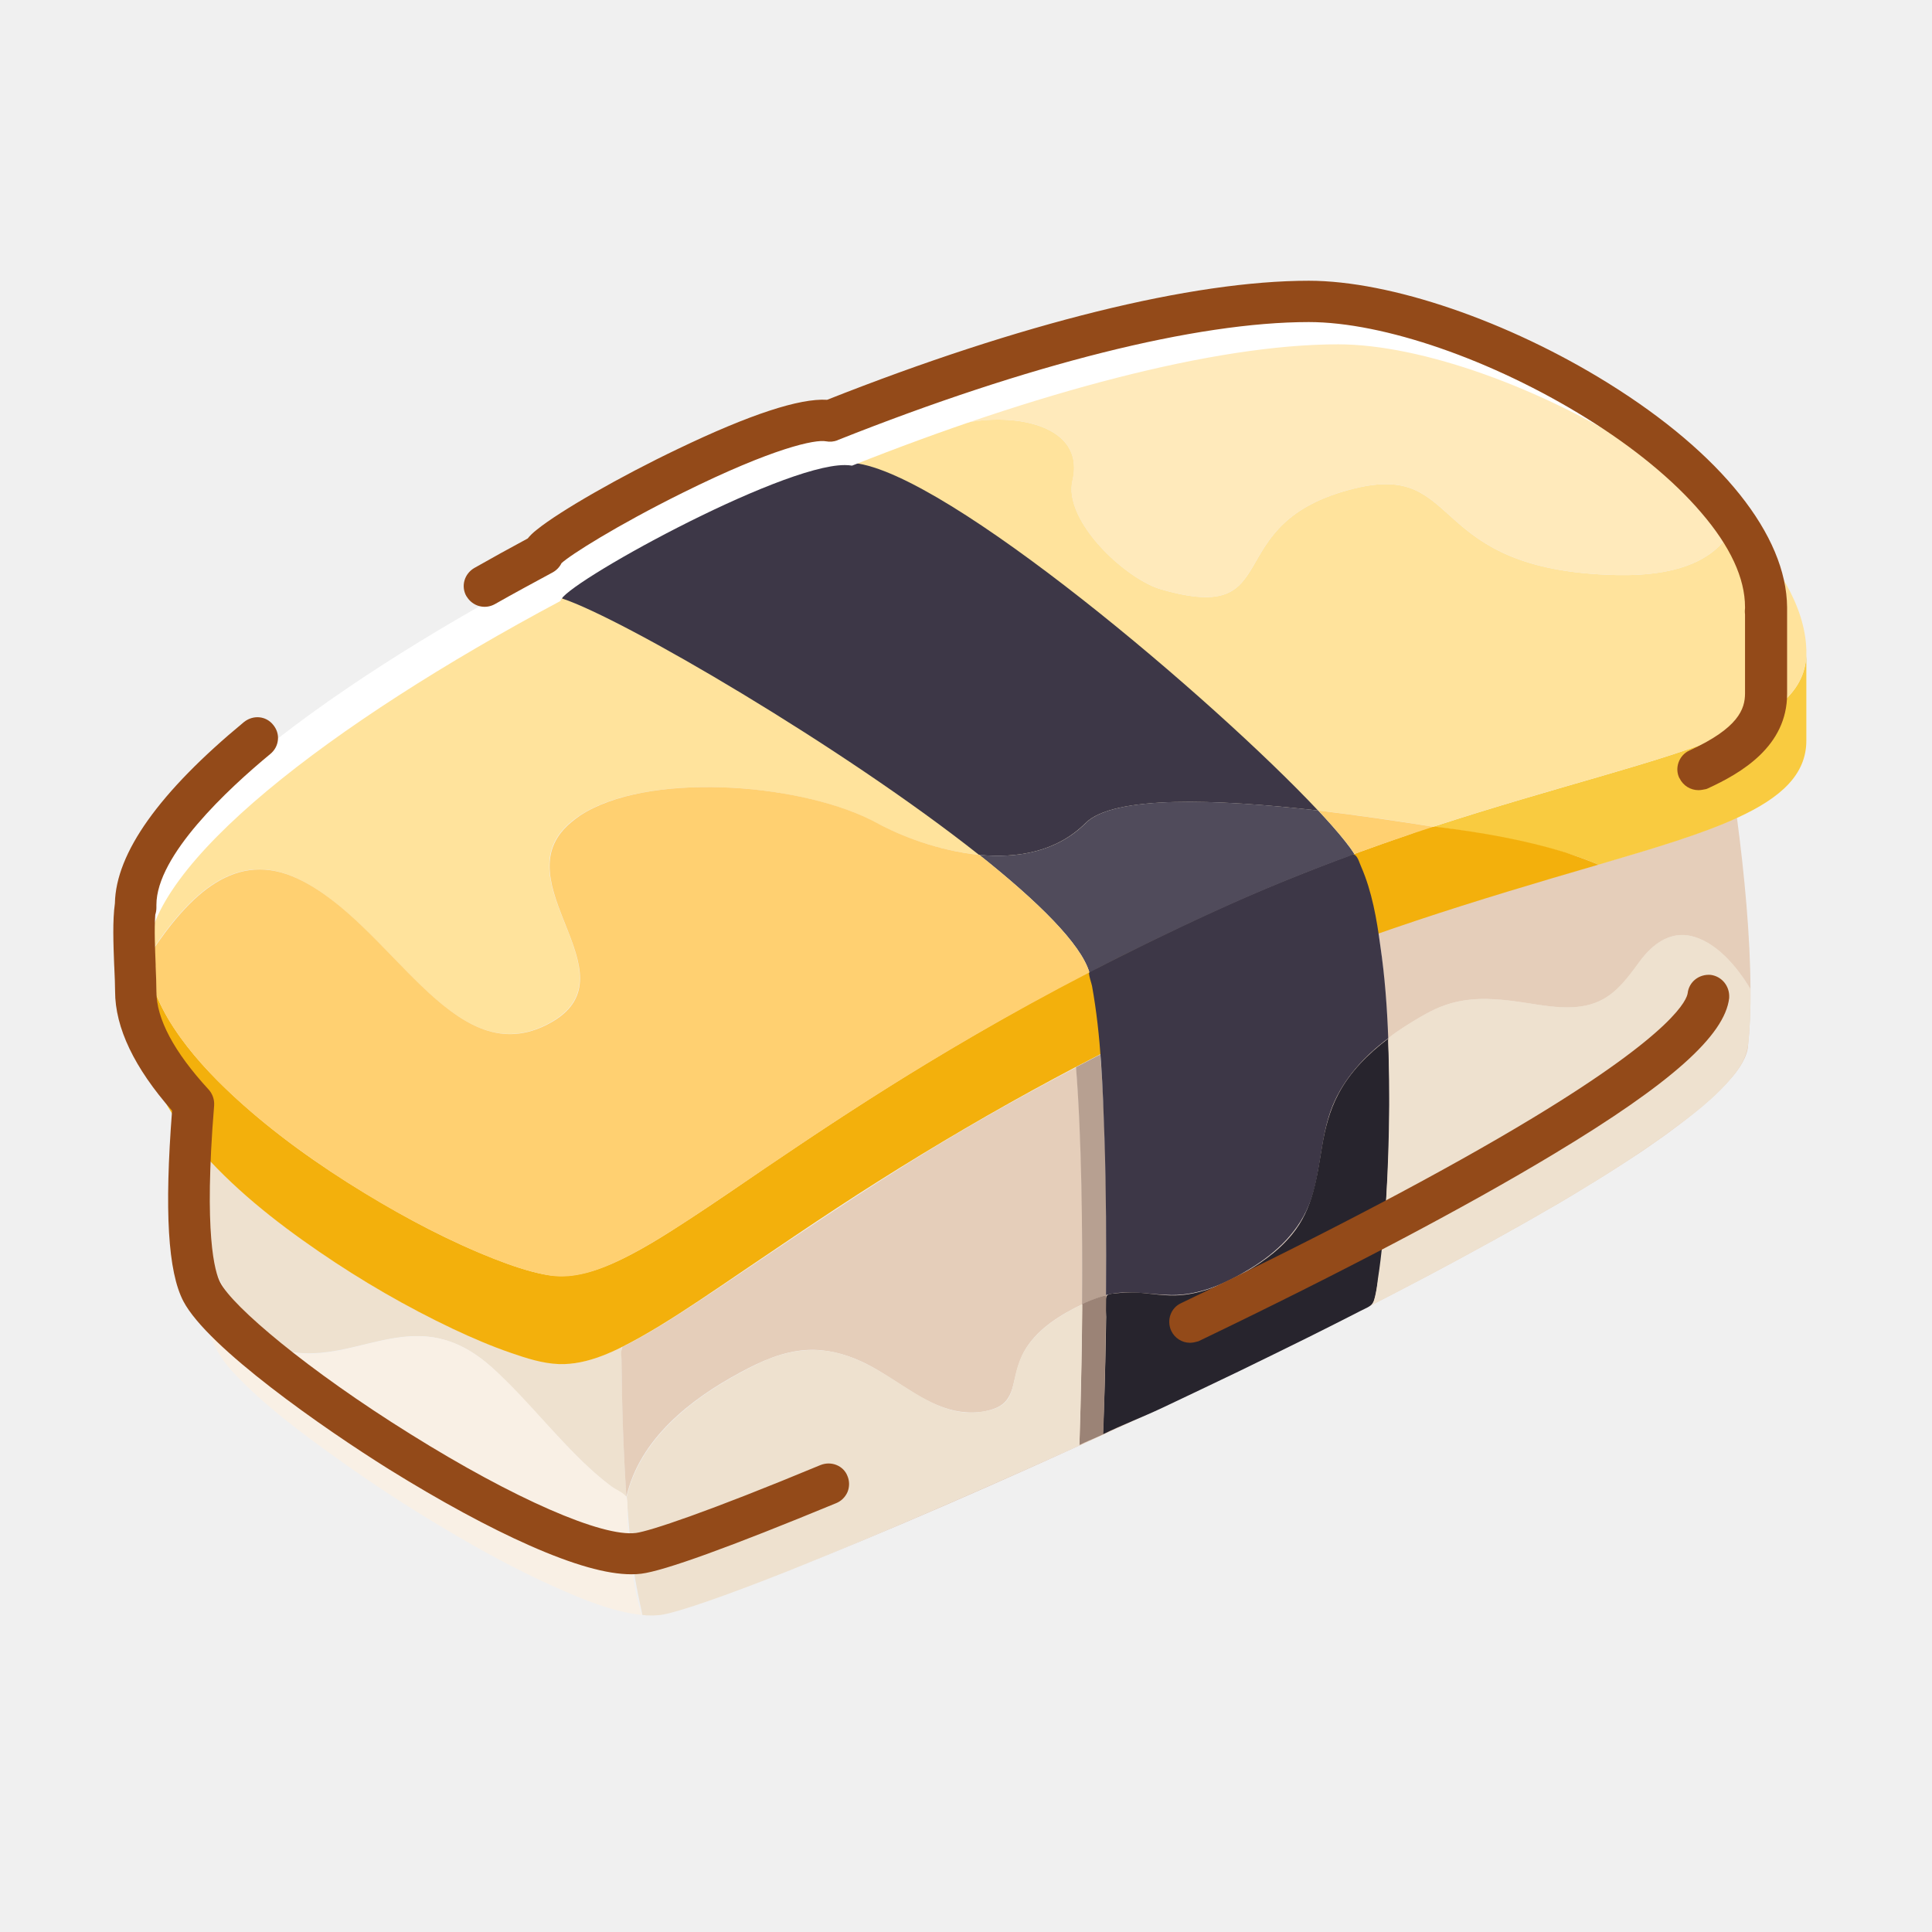
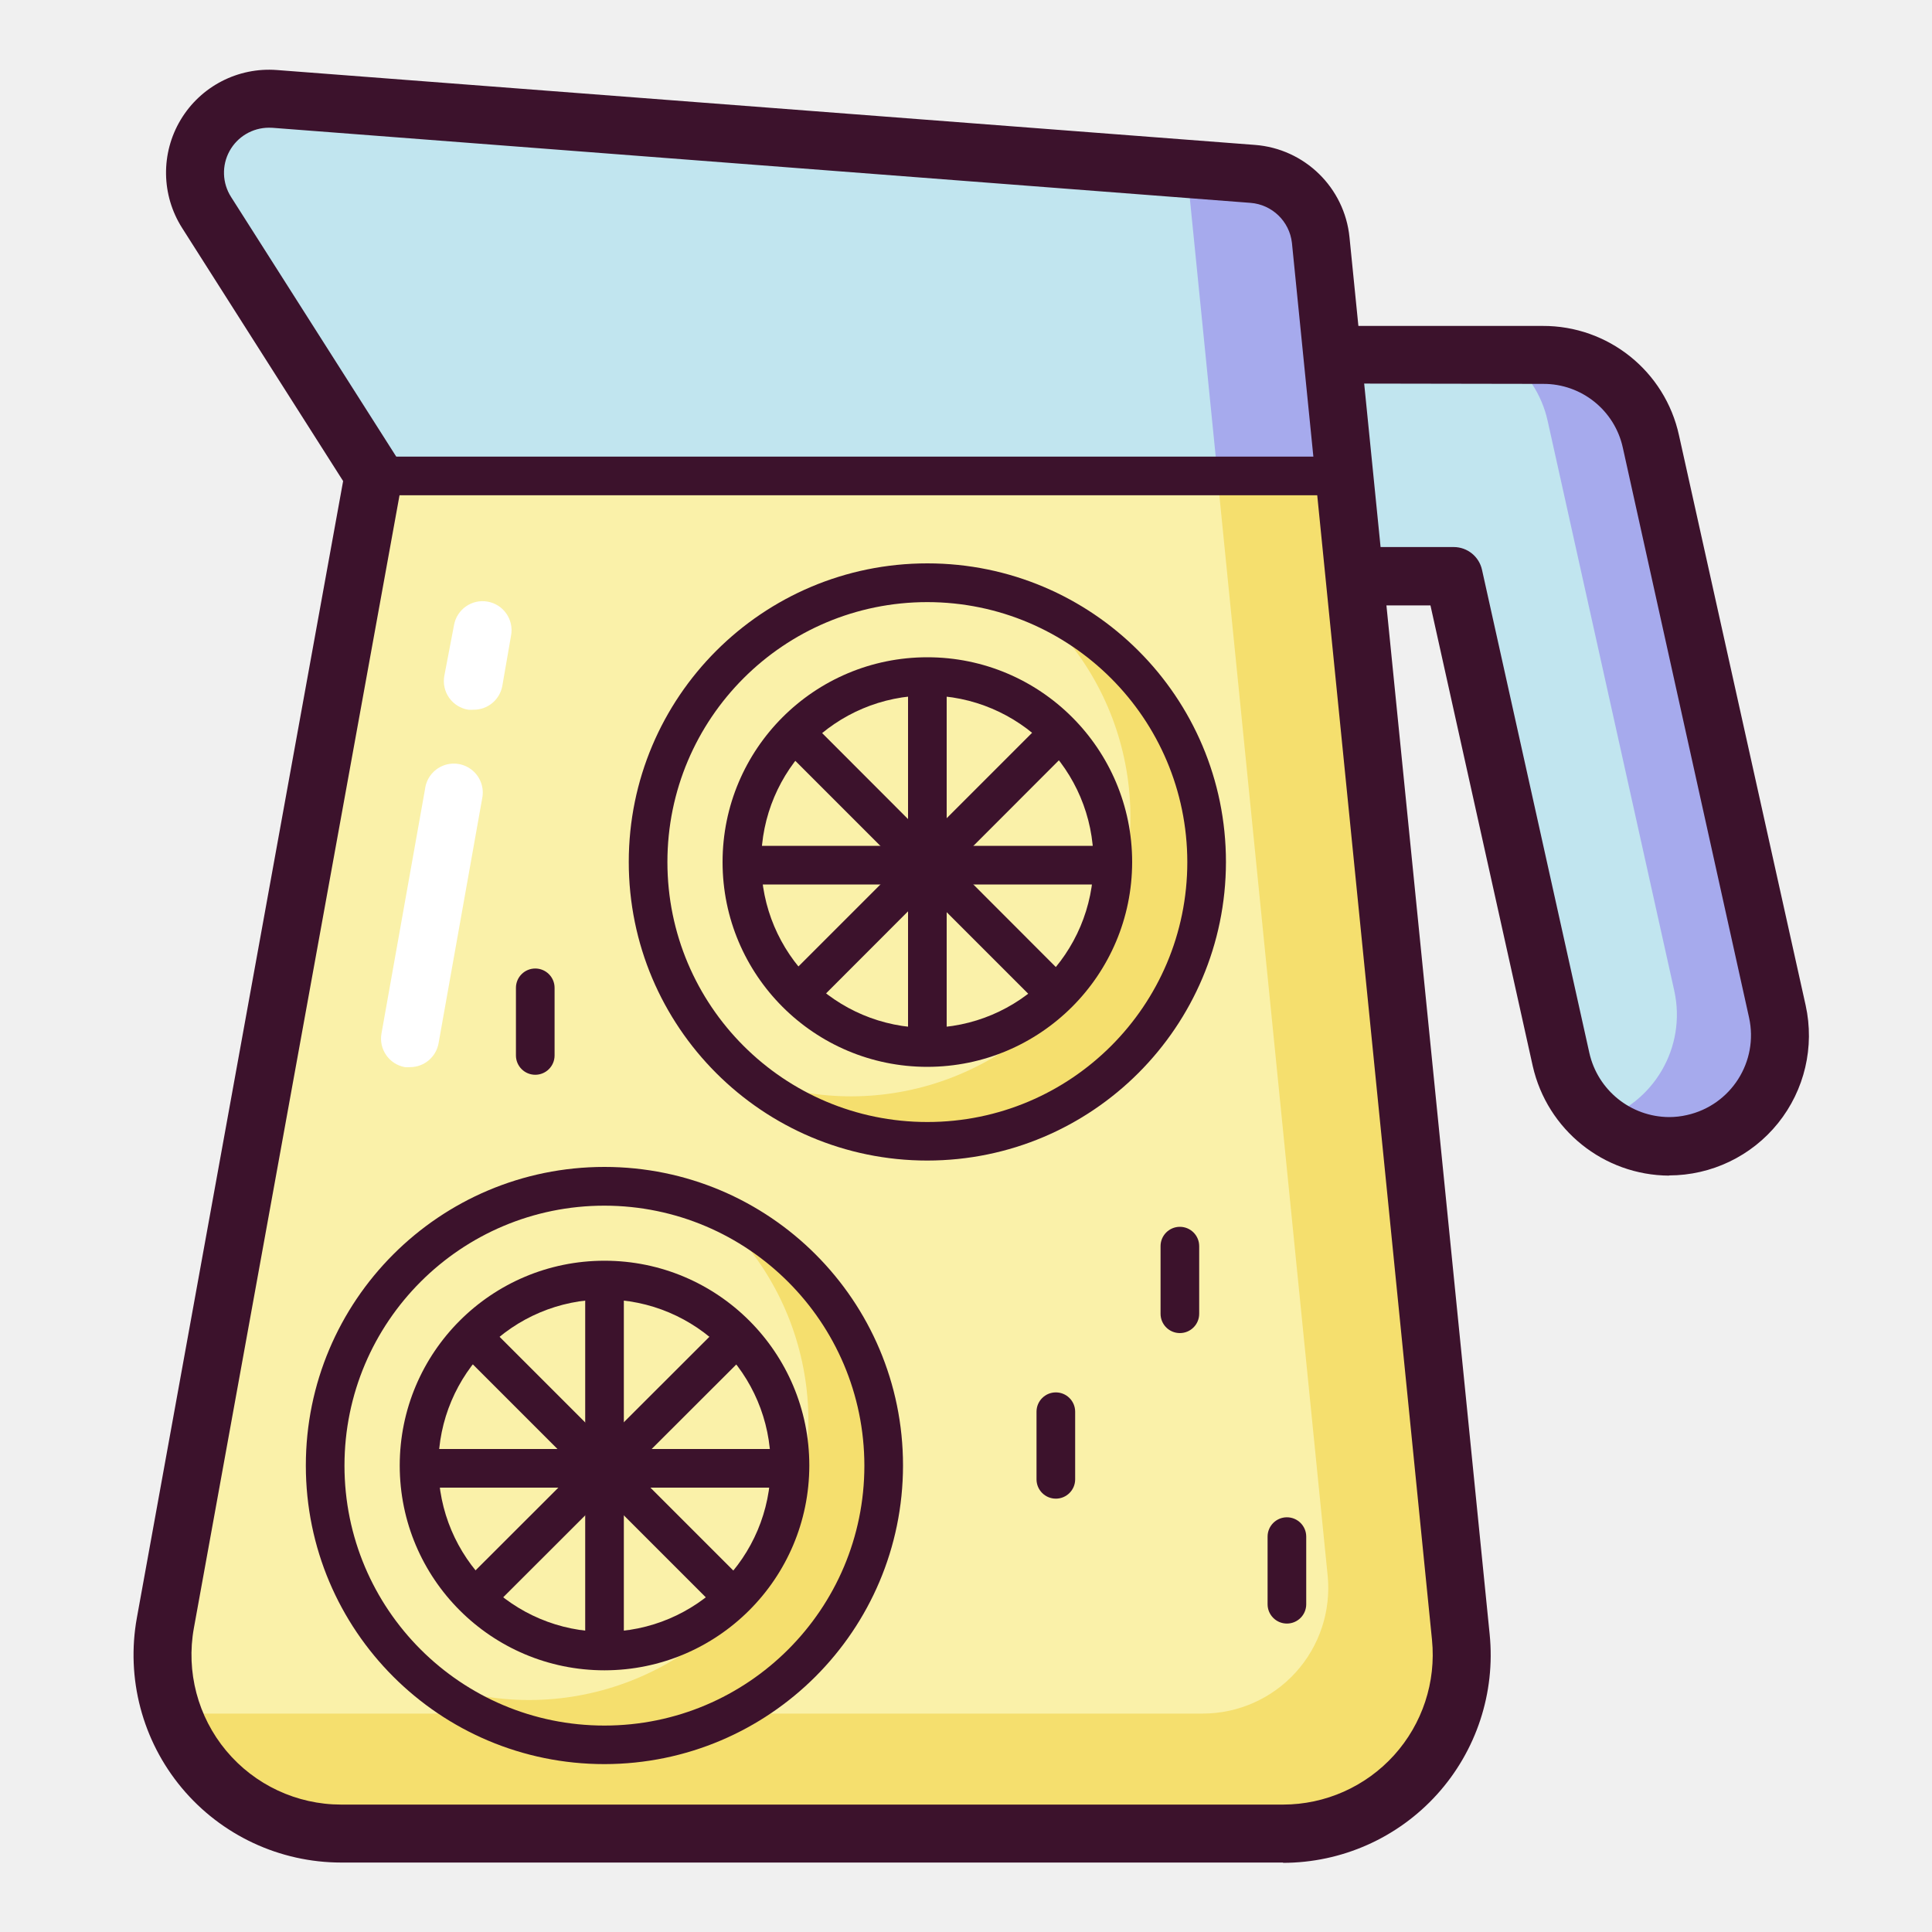
- <svg xmlns="http://www.w3.org/2000/svg" t="1767954040749" class="icon" viewBox="0 0 1024 1024" version="1.1" p-id="4271" width="200" height="200">
-   <path d="M329.4 714c0.1 27.1 1 55.1 2.6 79.2-21.7-12.8-40.2-37.5-67.3-64.6-40.6-40.6-70.5-7.5-107.8-11.7-23.5-2.7-39-32.8-49.6-58.8 0.2-14.3 1.1-29.7 2.4-44.7 49.8 53.9 145.7 104.2 182.8 109.2 10.7 1.6 22.6-1.6 36.9-8.6z" fill="#EEE1CF" p-id="4272" />
-   <path d="M573.6 691.3c-11.2 5.4-22.8 12.4-29.7 23.2-3.8 6-5.2 12.6-6.8 19.4-1.3 5.5-3.6 10-9.1 12.3-7.7 3.3-17.2 3-25.1 0.7-17.1-5-30.6-18.1-46.6-25.4-9-4.1-18.6-6.5-28.5-6-12.7 0.7-24.3 5.9-35.4 11.9-26.4 14.2-53.4 35.2-60.4 65.9-1.6-24.2-2.4-48.5-2.6-72.8 0-1.4-0.4-3.4 0-4.8 0.5-2 0-1.6 1.9-2.5 2.1-1.1 4.2-2.1 6.2-3.3 5.4-2.9 10.7-6.1 15.9-9.3 8.6-5.4 17.1-11 25.5-16.6 39.3-26.4 78.2-53.1 118.8-77.5 23.8-14.3 48.1-27.9 72.7-40.8 3.3 41.6 3.5 83.7 3.2 125.6zM927.8 524.3s-32.1-56.1-61-11.3c-28.8 44.8-67.2 0.1-110.5 24.1-8 4.4-14.8 8.8-20.6 13.2-0.8-20-2.5-39.3-5.1-55.8l2.6-0.9c4.2-1.5 8.4-2.9 12.5-4.3 1-0.3 1.9-0.7 2.9-1 6.1-2 12-4 17.9-5.9 1.2-0.4 2.3-0.7 3.4-1.1 12-3.8 23.6-7.4 34.8-10.7 1.9-0.5 3.8-1.1 5.6-1.7 12.9-3.8 25.1-7.3 36.6-10.7 30-8.7 55.1-16.3 73.7-24.9 4 30.1 7.1 63.1 7.2 91z" fill="#E5CEBA" p-id="4273" />
-   <path d="M927.8 524.3c0.1 11.4-0.4 21.9-1.4 31 0 0.2-0.1 0.4-0.1 0.6 0 0.1 0 0.3-0.1 0.4 0 0.2-0.1 0.4-0.1 0.6 0 0.2-0.1 0.4-0.2 0.7-0.1 0.3-0.2 0.7-0.3 1s-0.2 0.5-0.3 0.8-0.3 0.7-0.4 1c-0.1 0.3-0.2 0.5-0.4 0.8-0.2 0.4-0.3 0.7-0.5 1-0.2 0.5-0.5 1-0.8 1.5-0.9 1.6-2 3.2-3.3 4.9-0.2 0.3-0.5 0.7-0.8 1s-0.5 0.7-0.8 1-0.6 0.7-0.9 1c-6.2 7.3-15.5 15.5-27.3 24.4-0.9 0.7-1.8 1.4-2.8 2.1s-1.9 1.4-2.8 2.1c-1 0.7-2 1.4-2.9 2.1-2.5 1.8-5.1 3.6-7.7 5.4-1.1 0.7-2.1 1.5-3.2 2.2-1.1 0.7-2.2 1.5-3.3 2.2-3.9 2.6-8 5.2-12.2 7.9-3.5 2.2-7.1 4.5-10.7 6.7-0.1 0.1-0.3 0.2-0.4 0.2-2.2 1.3-4.4 2.7-6.7 4.1l-2.4 1.5c-3.2 1.9-6.5 3.9-9.9 5.9-0.3 0.2-0.6 0.3-0.9 0.5l-4.2 2.4c-0.9 0.5-1.7 1-2.6 1.5-1.7 1-3.5 2-5.2 3s-3.5 2-5.3 3c-1.4 0.8-2.7 1.6-4.1 2.3-3.1 1.8-6.3 3.5-9.5 5.3-1.3 0.7-2.6 1.5-4 2.2-9.8 5.4-19.9 10.9-30.3 16.4l-5.7 3c-4.3 2.3-8.7 4.5-13 6.8-1.7 0.9-3.5 1.8-5.2 2.7-2.8 1.4-5.5 2.8-8.3 4.3l-19.5 9.9-4.2 2.1c-0.7 0.3-1.4 0.7-2.1 1-2 1-3.9 2-5.9 3-0.1 0.1-0.3 0.1-0.4 0.2-2.5 1.3-5.1 2.5-7.7 3.8-2.7 1.3-5.4 2.7-8.1 4 0 0-0.1 0-0.1 0.1-2.7 1.3-5.3 2.6-8 3.9-1.6 0.8-3.2 1.6-4.8 2.3-3.2 1.5-6.4 3.1-9.6 4.7-6.4 3.1-12.9 6.2-19.3 9.2-4.3 2-8.6 4.1-12.9 6.1-9 4.2-17.9 8.4-26.9 12.5-66 30.6-129.2 57.9-175.7 76.4 54.4-22 122.5-52.4 150.4-65 0 0 1.2-30.9 1.5-72.1v-2.6c0.6-0.3 1.2-0.6 1.9-0.9 4-1.8 7.6-3.1 10.9-4 24.3-6.4 33.3 9.2 69.1-9.9 71.8-38.2 18.1-79.6 80.3-126.2 5.8-4.4 12.6-8.7 20.6-13.2 43.2-24 81.7 20.7 110.5-24.1 28.9-44.8 61 11.3 61 11.3z" fill="#E5CEBA" p-id="4274" />
-   <path d="M957.4 346v46.5c0 17.9-13.2 30.2-36.5 40.9-18.6 8.6-43.7 16.1-73.7 24.9-32.4-14.1-87.5-20.1-87.5-20.1 65.8-21.5 120.2-33.9 155.1-48.6 27.2-11.4 42.6-24.1 42.6-43.6z" fill="#F9CB40" p-id="4275" />
-   <path d="M586.3 686.5c-3.3 0.9-6.9 2.2-10.9 4-0.6 0.3-1.3 0.6-1.9 0.9 0.3-39.8-0.2-88-3.2-125.8 4.2-2.2 8.5-4.4 12.9-6.7 3.1 38.4 3.5 87.6 3.1 127.6z" fill="#B7A091" p-id="4276" />
-   <path d="M847.2 458.3c-64.6 18.8-128.9 38.3-190.6 65.5-66.3 29.2-130.2 63.8-191.4 102.5-28.8 18.2-56.9 37.6-85.2 56.7-13.1 8.8-26.2 17.6-40 25.4-13.2 7.4-28.2 15.1-43.7 14.6-8.6-0.3-17.3-3.1-25.4-5.9-10.5-3.6-20.7-8-30.7-12.7-24.7-11.7-48.5-25.5-71.1-41-23.5-16.1-46.3-34.2-64.9-56C94 595.5 84.6 582 80.4 566.7c-1.8-6.4-1.9-12.7-2.1-19.3-0.2-7.3-0.6-14.6-0.7-21.9-0.1-3.4-0.1-6.8 0.1-10.2 0.1-1.8-0.3-8.5 1.5-9.2-2.5 4.2 1 13.7 2.5 18.1 2.5 7.3 6.2 14.1 10.4 20.5 8.9 13.6 20.1 25.5 32 36.5 21 19.4 44.6 36.2 69 51 22.1 13.5 45.3 25.8 69.4 35.2 8.5 3.3 17.3 6.4 26.3 8.1 12.4 2.4 24.3-0.8 35.7-5.8 14.5-6.4 28-15.1 41.2-23.7 13.8-9 27.4-18.4 41-27.7 28.5-19.3 57.2-38.2 86.7-56 60.8-36.7 124.4-69.8 190.2-96.5 16.3-6.6 32.9-12.8 49.5-18.7 4.2-1.5 8.4-2.9 12.7-4.4 4.2-1.4 8.8-3.6 13.1-4.4 1.6-0.3 3.1 0 4.7 0.2 22.2 2.8 44.4 6.7 65.8 13.2 6.1 2.1 12 4.1 17.8 6.6z" fill="#F3B00C" p-id="4277" />
-   <path d="M957.4 346c0 44.5-80.9 54-197.8 92.2-67.4-11-163.8-22.4-184.2-2-32 32-88.6 12.2-110.8 0-41.8-23-136.5-28.8-165.9 3.2s39.7 80-10 104.1c-49.6 24-81.7-54.4-130.9-77.8-32.9-15.6-57.3 7.8-78.8 40.4-0.2 0.3-0.5 0.7-0.7 1v-0.8C78.4 432 301 298.6 499 227.9c0.6-0.2 1.2-0.4 1.9-0.7 1-0.4 1.9-0.7 2.9-1 26.5-8.7 72.1-3.7 64.7 28.4-0.5 2-0.6 4-0.5 6.1 1.4 20.9 30.4 46.8 47.5 51.7 67.7 19.4 28.6-35.4 102.4-53.5 58.5-14.4 36.8 43.8 139.3 45.9 30.7 0.6 48-7.3 57.1-18.8 2.5-3.1 4.4-6.5 5.8-10.1 22.1 21.9 36.5 45.5 37.3 68.3v1.8z" fill="#FFE39C" p-id="4278" />
-   <path d="M575.4 436.2c-15.4 15.4-36.3 18.8-56.5 16.9-72.1-57.1-188.4-125.1-221-135.9 0-8.3 125.9-77.6 154.8-71.8 49.3 5.3 191.1 125.9 245.9 184.2-54.3-6.2-108.5-8-123.2 6.6zM735.8 550.3c-12.6 9.4-23.5 21.2-29.5 35.8-6.5 16-5.9 33.6-11.5 49.8-5.7 16.4-18.2 28.1-32.8 36.9-12.4 7.5-26.2 13.7-41 13.6-11.8-0.1-23-3.1-34.8 0 0.2-27.7 0.1-55.4-0.8-83.1-0.9-26.9-1.8-54.2-6.6-80.7-0.2-1.2-2-6.2-1.5-7.3 0.3-0.8 3.9-2 4.6-2.4 1.5-0.8 3.1-1.6 4.6-2.4l19.8-9.9c13.5-6.6 27.1-13.1 40.8-19.3 13.9-6.3 28-12.3 42.2-17.9 6.7-2.7 13.3-5.2 20.1-7.8 1.6-0.6 3.3-1.2 4.9-1.8 1.7-0.6 2.8-1.5 4-0.5 1.5 1.1 2.4 4.5 3.2 6.2 5.7 13.1 8.2 27.7 10.1 41.8 2.4 16.3 3.6 32.7 4.2 49z" fill="#3D3747" p-id="4279" />
-   <path d="M728.1 690.2c-1.7 2.4-4.3 3.2-6.8 4.5-3.3 1.7-6.5 3.3-9.8 5-6 3-12 6.1-18.1 9.1-12.1 6-24.2 11.9-36.3 17.8-13.7 6.6-27.4 13.1-41.1 19.6-10.4 4.9-21.2 9-31.4 14 0.7-17 1.2-34 1.5-51 0.1-3.7 0.1-7.5 0.2-11.2 0-2.6-1-10 0.6-11.5 1.1-1 5.1-1 6.5-1.2 2.1-0.2 4.2-0.3 6.4-0.3 7.7 0.1 15.3 1.8 23.1 1.6 11.9-0.3 23-4.7 33.3-10.2 10.6-5.7 20.9-12.7 28.6-22.1 11.1-13.5 13.1-29.9 15.9-46.6 1.6-9.6 4-19 8.6-27.7 6.2-11.9 15.9-21.5 26.5-29.5 1.1 26.9 0.8 53.9-0.8 80.8-1.1 19.5-2.3 39.7-6.9 58.9z" fill="#27242D" p-id="4280" />
-   <path d="M586.3 686.5c0 3.3-0.1 6.5-0.1 9.7-0.4 34.3-1.3 60.7-1.5 63.7v0.3c-2.2 1-4.1 1.9-5.8 2.6-0.1 0-0.2 0.1-0.2 0.1-0.4 0.2-0.8 0.4-1.2 0.5-0.4 0.2-0.8 0.3-1.1 0.5-0.1 0-0.2 0.1-0.2 0.1-0.3 0.1-0.5 0.2-0.7 0.3s-0.3 0.1-0.5 0.2c-0.3 0.1-0.6 0.3-0.8 0.4-0.1 0-0.1 0-0.2 0.1-0.3 0.1-0.6 0.3-0.8 0.4-0.4 0.2-0.8 0.3-1.1 0.5 0 0 1.2-30.9 1.5-72.1v-2.6c0.6-0.3 1.2-0.6 1.9-0.9 3.9-1.7 7.5-3 10.8-3.8z" fill="#9B8376" p-id="4281" />
-   <path d="M573.6 691.3v2.6c-0.4 41.2-1.5 72.1-1.5 72.1-27.9 12.6-96 43-150.5 65.1-0.7 0.3-1.5 0.6-2.2 0.9-0.7 0.3-1.3 0.5-2 0.8-32.6 12.9-56.4 21.2-66.2 23h-0.2c-0.2 0-0.4 0.1-0.5 0.1-0.2 0-0.5 0.1-0.7 0.1-1.8 0.2-3.8 0.3-6 0.2h-0.9c-0.3 0-0.6 0-1-0.1-0.3 0-0.7-0.1-1-0.1h-0.4c-1.7-7.8-3.4-16.1-4.9-25.1v-0.2c-1.3-10.5-2.5-23.3-3.4-37.4 7.4-32.4 37.8-55 68.9-70.2 56-27.4 78.8 28.6 116.3 25.5 36.8-3.3 0-30.4 56.2-57.3zM927.8 524.3c0.1 9-0.2 18-1 27-0.6 7-2.9 12.2-7.3 17.8-9.9 12.7-23.5 22.7-36.5 32.1-30.6 22-63.5 40.8-96.5 59-19.8 10.9-39.7 21.4-59.8 31.7 2.9-3.5 3-10.2 3.7-14.6 1-6.3 1.7-12.6 2.4-18.9 1.6-15.5 2.5-31 3-46.6 0.6-17.4 0.7-34.9 0.2-52.4-0.1-2-0.1-4.1-0.2-6.1-0.1-2.6-0.2-3 2-4.6 3.4-2.5 6.9-4.8 10.5-7 6.7-4.1 13.5-8 21.2-10.1 12.3-3.4 24.9-2.2 37.3-0.4 11.1 1.7 22.8 4.1 33.9 1.7 13.8-3 20.7-13.1 28.7-23.8 6.1-8.1 14.8-15 25.5-13.3 14.4 2.5 26 16.7 32.9 28.5z" fill="#EEE1CF" p-id="4282" />
-   <path d="M340.3 856c-16.1-1.8-31.7-8.4-46.3-14.9-20.1-9-39.5-19.6-58.4-30.9-19.7-11.7-38.9-24.2-57.5-37.6-19-13.6-38.2-27.9-54.2-44.9-8.1-8.7-12.6-17.2-14.5-29-2.2-13.3-2.3-27-2.1-40.5 8 19.4 18.1 43.5 37.2 54.5 17.4 10 39.2 1.9 57.2-2 9.3-2 18.9-3.3 28.4-1.8 11.7 1.9 21.9 8 30.6 15.8 20 17.9 35.9 39.9 56.2 57.4 2.4 2 4.8 4 7.3 5.8 1.9 1.4 6 3.1 7.4 5 1.6 2.1 0.7 8.4 0.9 11.4 0.2 4 0.6 8 1 12 1.3 13 2.3 27.4 6.8 39.7z" fill="#F9F0E5" p-id="4283" />
-   <path d="M717.9 452.7c-23.8 8.7-48.7 18.7-74.4 30.5-23.6 10.8-45.6 21.6-66.1 32.2-4.5-15.2-27.4-37.7-58.4-62.3 20.1 1.9 41.1-1.5 56.5-16.9l0.4-0.4c15.3-14.2 68.9-12.4 122.8-6.2 2.6 2.8 5 5.4 7.2 7.9 5.4 6.1 9.5 11.3 12 15.2z" fill="#504B5B" p-id="4284" />
-   <path d="M577.4 515.4c-173.1 89.6-239.3 167-285 160.8-51-7-212.7-99.3-213.9-169 0.2-0.3 0.4-0.7 0.7-1 21.5-32.6 45.9-56 78.8-40.4 49.2 23.3 81.2 101.8 130.9 77.8 49.6-24-19.4-72 10-104.1 2.4-2.6 5.3-5 8.5-7.2 35-23.1 113.9-17.6 153.7 2 1.3 0.6 2.5 1.3 3.7 1.9 11.6 6.4 32.4 14.8 54.3 16.9 30.9 24.6 53.8 47.1 58.3 62.3zM759.6 438.2c-13.5 4.4-27.4 9.2-41.7 14.4-2.5-3.9-6.6-9-12-15.1-2.2-2.5-4.6-5.1-7.2-7.9 21 2.5 42.1 5.6 60.9 8.6z" fill="#FFD071" p-id="4285" />
-   <path d="M920.1 275.9c-6.5 16.6-23.9 29.7-62.9 28.9-102.5-2.1-80.8-60.3-139.3-45.9-73.8 18.1-34.8 72.9-102.4 53.5-18.9-5.4-52.1-36.2-47.1-57.8 7.5-32.1-38.1-37.1-64.7-28.4 78.4-27.7 152.6-45.3 207.2-45.3 60.2 0 156.6 42.8 209.2 95z" fill="#FFEABB" p-id="4286" />
-   <path d="M108.9 698.6c-1.2-1.6-2.1-3.1-2.8-4.5-7.9-15.2-7.8-52.4-5.2-89.8 2.6 3.2 5.4 6.4 8.3 9.6-2.6 31.1-3.7 63.5-0.3 84.7zM692.1 169.7c-65.1 0-158.7 25.6-253.6 63.3-1.1-0.2-2.4-0.3-3.8-0.3-34.2 0-148.1 63-148.2 70.8C166 367.8 71 441.2 71 489.4c-0.6 4.2-0.9 9.2-0.9 14.6 0 10.7 0.9 22.7 0.9 31.1 0 9.3 3 19.1 8.2 29-0.8-3.5-1.1-7-1.1-10.4 0-8.6-0.9-20.7-0.9-31.6 0-5.4 0.2-10.6 0.9-14.8 0-49 96.6-123.5 219-188.8 0.1-8 115.8-72 150.6-72 1.4 0 2.8 0.1 3.9 0.3 96.4-38.3 191.5-64.3 257.6-64.3 44.4 0 108.5 23.3 160.1 56.5-53.2-39.8-127.7-69.3-177.2-69.3zM71 490.2c0-0.1 0-0.1 0 0v0z" fill="#FFFFFF" p-id="4287" />
-   <path d="M852.4 203.1c-53.1-33-115.4-54.3-158.7-54.3-61.8 0-152.4 22.4-255.3 63.1-14.6-0.9-41.1 7.8-79 26-30.6 14.6-62.7 33-74.8 42.8-2.2 1.7-3.7 3.2-4.9 4.7-9.7 5.2-19.2 10.5-28.4 15.7-5.2 3.1-7.1 9.6-4.1 14.9l0.1 0.1c3.1 5.2 9.6 7.1 15 4.1 10.2-5.8 20.8-11.5 30.6-16.8 2-1.1 3.7-2.8 4.7-4.9 4.6-4.3 29.1-19.9 64.4-37.4 48-23.8 70.2-28.3 75.8-27.2 2 0.4 4.1 0.2 6-0.5l0.1-0.1c101.6-40.4 190.3-62.6 249.8-62.6 39.6 0 97.3 20 147.1 50.9 25.2 15.6 46.2 32.9 60.8 50 15.5 18 23.3 34.9 23.3 50.2v0.5c0 0.4-0.1 0.9-0.1 1.4v0.1c0 0.5 0 1.2 0.1 1.9v41.8c0 8.3-3.5 18.4-29.5 30.3-2.7 1.2-4.7 3.5-5.7 6.2-1 2.8-0.9 5.8 0.4 8.4l0.1 0.1c1.9 3.9 5.8 6.3 10 6.3 1.4 0 2.6-0.3 3.7-0.5l0.5-0.1 0.5-0.2c18.2-8.3 42.3-22.5 42.3-50.2v-45.9c-0.3-38.2-34.8-81.5-94.8-118.8zM443.4 776.5c-2.7-1.1-5.7-1.1-8.5 0-60.4 25.1-90.5 35-97.8 36-17.9 2.3-64.8-18.2-119.4-52.3-54.8-34.1-94.4-67.7-101-80.5-2.8-5.4-8.8-25.3-3.2-93.8v-0.1c0.2-3-0.9-6.1-2.9-8.3-18.4-20-27.7-37.5-27.7-52 0-3.9-0.2-8.5-0.4-13.3v-1c-0.3-7.9-0.8-18.6-0.2-26.4 0.4-1.2 0.6-2.5 0.6-3.7v-1.5c0-26.2 37.9-61.4 60.4-80 2.3-1.9 3.7-4.5 4-7.4s-0.6-5.7-2.5-8c-3.8-4.8-10.6-5.4-15.5-1.5-44.9 37.1-67.9 69.4-68.4 96.1-1.3 9.2-0.8 21.5-0.4 32.3l0.1 2c0.2 4.6 0.4 8.9 0.4 12.3 0 19.3 10.2 40.6 30.2 63.3-4.1 53.2-2.2 85.3 6 101 12.9 24.6 74.5 67.5 108.9 89 27.2 16.9 53 30.9 74.5 40.4 23.3 10.3 41 15.3 54 15.3 2 0 3.8-0.1 5.3-0.3 12.1-1.5 46.9-14.1 103.3-37.4 2.7-1.1 4.8-3.2 6-5.9 1.1-2.7 1.1-5.8 0-8.4-1-2.7-3.1-4.8-5.8-5.9zM906.7 516.7c-6.2-0.5-11.5 3.7-12.2 9.7-0.4 3-6 20.1-82.2 66.2-46.6 28.2-111.1 62.1-186.3 98.1-5.5 2.5-7.8 9.1-5.2 14.7 1.8 3.8 5.7 6.3 9.9 6.3 1.6 0 3-0.4 4.1-0.7l0.4-0.1 0.4-0.2c76.2-36.6 141.3-70.9 188.2-99.2 61.8-37.2 90.4-62.7 92.7-82.5v-0.1c0.4-6.1-3.8-11.4-9.8-12.2z" fill="#934A19" p-id="4288" />
+ <svg xmlns="http://www.w3.org/2000/svg" t="1767975416072" class="icon" viewBox="0 0 1024 1024" version="1.1" p-id="1877" width="200" height="200">
+   <path d="M884.634 607.744a58.778 58.778 0 0 1-57.242-46.08l-56.883-256h-72.499a58.726 58.726 0 0 1 0-117.402h119.603a58.675 58.675 0 0 1 57.293 46.08l67.123 302.08a58.726 58.726 0 0 1-44.595 70.042 57.702 57.702 0 0 1-12.8 1.28z" fill="#C1E5EF" p-id="1878" />
+   <path d="M942.08 536.269l-67.123-302.08a58.675 58.675 0 0 0-57.293-46.08h-20.48a58.47 58.47 0 0 1 23.091 34.918l67.123 302.08a58.675 58.675 0 0 1-40.243 68.813 58.573 58.573 0 0 0 37.478 13.67 57.702 57.702 0 0 0 12.8-1.434 58.726 58.726 0 0 0 44.646-69.888z" fill="#A6AAED" p-id="1879" />
+   <path d="M884.634 623.104a74.547 74.547 0 0 1-72.243-58.061l-54.221-244.173h-60.16a74.086 74.086 0 0 1 0-148.122h119.603a73.626 73.626 0 0 1 72.294 58.01l67.123 302.08a74.189 74.189 0 0 1-72.397 90.163z m-186.624-419.84a43.366 43.366 0 0 0 0 86.682h72.499a15.36 15.36 0 0 1 15.002 12.134l56.883 256a43.571 43.571 0 0 0 42.24 33.997 42.342 42.342 0 0 0 9.472-1.075 43.366 43.366 0 0 0 32.922-51.712L860.16 237.414a43.008 43.008 0 0 0-42.291-33.946z" fill="#3C122C" p-id="1880" />
+   <path d="M145.613 52.429L663.962 92.16a39.27 39.27 0 0 1 35.84 35.226l74.291 740.454a94.771 94.771 0 0 1-94.259 104.192H180.838A94.72 94.72 0 0 1 87.654 860.16L198.042 251.802 109.517 112.64a39.219 39.219 0 0 1 36.096-60.211z" fill="#C1E5EF" p-id="1881" />
+   <path d="M774.298 867.635L700.006 127.181a39.27 39.27 0 0 0-35.84-35.226l-37.12-2.816a39.936 39.936 0 0 1 3.174 11.878l74.24 740.454a94.72 94.72 0 0 1-94.208 104.192H115.507a94.157 94.157 0 0 0 65.331 26.163h499.2a94.771 94.771 0 0 0 94.259-104.192z" fill="#A6AAED" p-id="1882" />
+   <path d="M198.042 251.802L87.654 860.16a94.72 94.72 0 0 0 93.184 111.616h499.2a94.771 94.771 0 0 0 94.259-104.192L712.038 246.886h-517.12z" fill="#FAF1A9" p-id="1883" />
+   <path d="M774.298 867.635L712.038 246.886h-67.328l58.982 588.288a66.56 66.56 0 0 1-66.15 73.062H107.11a94.259 94.259 0 0 1-16.23-1.382 94.771 94.771 0 0 0 89.958 64.973h499.2a94.771 94.771 0 0 0 94.259-104.192z" fill="#F5DF6E" p-id="1884" />
+   <path d="M680.038 987.187h-499.2a110.08 110.08 0 0 1-108.288-129.741L181.862 254.976 96.563 120.883a54.579 54.579 0 0 1 50.227-83.763L665.088 76.8a54.528 54.528 0 0 1 50.176 48.998l74.291 740.454a110.131 110.131 0 0 1-109.517 121.088zM142.49 67.686a23.859 23.859 0 0 0-20.019 36.71l88.525 139.162a15.36 15.36 0 0 1 2.202 11.008L102.758 862.925a79.36 79.36 0 0 0 78.08 93.542h499.2a79.411 79.411 0 0 0 78.95-87.296l-74.24-740.454a23.962 23.962 0 0 0-21.965-21.197L144.435 67.738z" fill="#3C122C" p-id="1885" />
+   <path d="M707.379 262.502H204.288a10.24 10.24 0 0 1 0-20.48h503.091a10.24 10.24 0 0 1 0 20.48z" fill="#3C122C" p-id="1886" />
+   <path d="M491.315 456.909m-148.019 0a148.019 148.019 0 1 0 296.038 0 148.019 148.019 0 1 0-296.038 0Z" fill="#FAF1A9" p-id="1887" />
+   <path d="M545.946 319.386a148.019 148.019 0 0 1-149.299 251.29 148.019 148.019 0 1 0 149.299-251.29z" fill="#F5DF6E" p-id="1888" />
+   <path d="M491.52 615.117a158.259 158.259 0 1 1 158.259-158.208A158.413 158.413 0 0 1 491.52 615.117z m0-295.987a137.779 137.779 0 1 0 137.779 137.779A137.933 137.933 0 0 0 491.52 319.13z" fill="#3C122C" p-id="1889" />
+   <path d="M491.52 565.453a108.544 108.544 0 1 1 108.544-108.544 108.646 108.646 0 0 1-108.544 108.544zM491.52 368.64a88.064 88.064 0 1 0 88.064 88.064A88.166 88.166 0 0 0 491.52 368.64z" fill="#3C122C" p-id="1890" />
+   <path d="M491.52 560.486a10.24 10.24 0 0 1-10.24-10.24V366.899a10.24 10.24 0 0 1 20.48 0v183.347a10.24 10.24 0 0 1-10.24 10.24z" fill="#3C122C" p-id="1891" />
+   <path d="M582.963 468.787h-183.296a10.24 10.24 0 0 1 0-20.48h183.296a10.24 10.24 0 1 1 0 20.48z" fill="#3C122C" p-id="1892" />
+   <path d="M556.134 533.606a10.24 10.24 0 0 1-7.219-2.97L419.277 400.998a10.24 10.24 0 0 1 14.438-14.49L563.2 516.147a10.24 10.24 0 0 1-7.219 17.459z" fill="#3C122C" p-id="1893" />
+   <path d="M426.496 533.606a10.24 10.24 0 0 1-7.219-2.97 10.24 10.24 0 0 1 0-14.49l129.638-129.638a10.24 10.24 0 0 1 14.285 14.49l-129.485 129.638a10.24 10.24 0 0 1-7.219 2.97z" fill="#3C122C" p-id="1894" />
+   <path d="M320.41 776.755m-148.019 0a148.019 148.019 0 1 0 296.038 0 148.019 148.019 0 1 0-296.038 0Z" fill="#FAF1A9" p-id="1895" />
+   <path d="M375.04 639.232a147.968 147.968 0 0 1-149.299 251.29 147.968 147.968 0 1 0 149.299-251.29z" fill="#F5DF6E" p-id="1896" />
+   <path d="M320.41 935.014a158.259 158.259 0 1 1 158.208-158.259 158.413 158.413 0 0 1-158.208 158.259z m0-295.987a137.779 137.779 0 1 0 137.728 137.728 137.933 137.933 0 0 0-137.728-137.728z" fill="#3C122C" p-id="1897" />
+   <path d="M320.41 885.299a108.544 108.544 0 1 1 108.544-108.544 108.646 108.646 0 0 1-108.544 108.544z m0-196.557a88.064 88.064 0 1 0 88.064 88.013 88.115 88.115 0 0 0-88.064-88.013z" fill="#3C122C" p-id="1898" />
+   <path d="M320.41 880.333a10.24 10.24 0 0 1-10.24-10.24v-183.296a10.24 10.24 0 0 1 20.48 0v183.296a10.24 10.24 0 0 1-10.24 10.24z" fill="#3C122C" p-id="1899" />
+   <path d="M412.058 788.48H228.71a10.24 10.24 0 1 1 0-20.48h183.347a10.24 10.24 0 0 1 0 20.48z" fill="#3C122C" p-id="1900" />
+   <path d="M385.229 853.504a10.24 10.24 0 0 1-7.27-3.021L248.32 720.845a10.24 10.24 0 1 1 14.49-14.285l129.638 129.638a10.24 10.24 0 0 1-7.219 17.459z" fill="#3C122C" p-id="1901" />
+   <path d="M255.59 853.504a10.24 10.24 0 0 1-7.27-3.021 10.24 10.24 0 0 1 0-14.438L377.958 706.56a10.24 10.24 0 1 1 14.49 14.438l-129.638 129.485a10.24 10.24 0 0 1-7.219 3.021zM559.616 794.317a10.24 10.24 0 0 1-10.24-10.24v-35.84a10.24 10.24 0 0 1 20.48 0v35.84a10.24 10.24 0 0 1-10.24 10.24zM625.357 706.56a10.24 10.24 0 0 1-10.24-10.24v-35.84a10.24 10.24 0 0 1 20.48 0v35.84a10.24 10.24 0 0 1-10.24 10.24zM682.086 860.518a10.24 10.24 0 0 1-10.24-10.24v-35.84a10.24 10.24 0 0 1 20.48 0v35.84a10.24 10.24 0 0 1-10.24 10.24zM283.699 569.651a10.24 10.24 0 0 1-10.24-10.24v-35.84a10.24 10.24 0 0 1 20.48 0v35.84a10.24 10.24 0 0 1-10.24 10.24z" fill="#3C122C" p-id="1902" />
+   <path d="M217.293 565.606a16.128 16.128 0 0 1-2.662 0 15.36 15.36 0 0 1-12.442-17.818L225.28 418.202a15.36 15.36 0 1 1 30.259 5.12L232.448 552.96a15.36 15.36 0 0 1-15.155 12.646zM250.88 376.166a16.128 16.128 0 0 1-2.662 0A15.36 15.36 0 0 1 235.52 358.093l5.12-26.778a15.36 15.36 0 1 1 30.259 5.376L266.24 363.52a15.36 15.36 0 0 1-15.36 12.646z" fill="#FFFFFF" p-id="1903" />
</svg>
